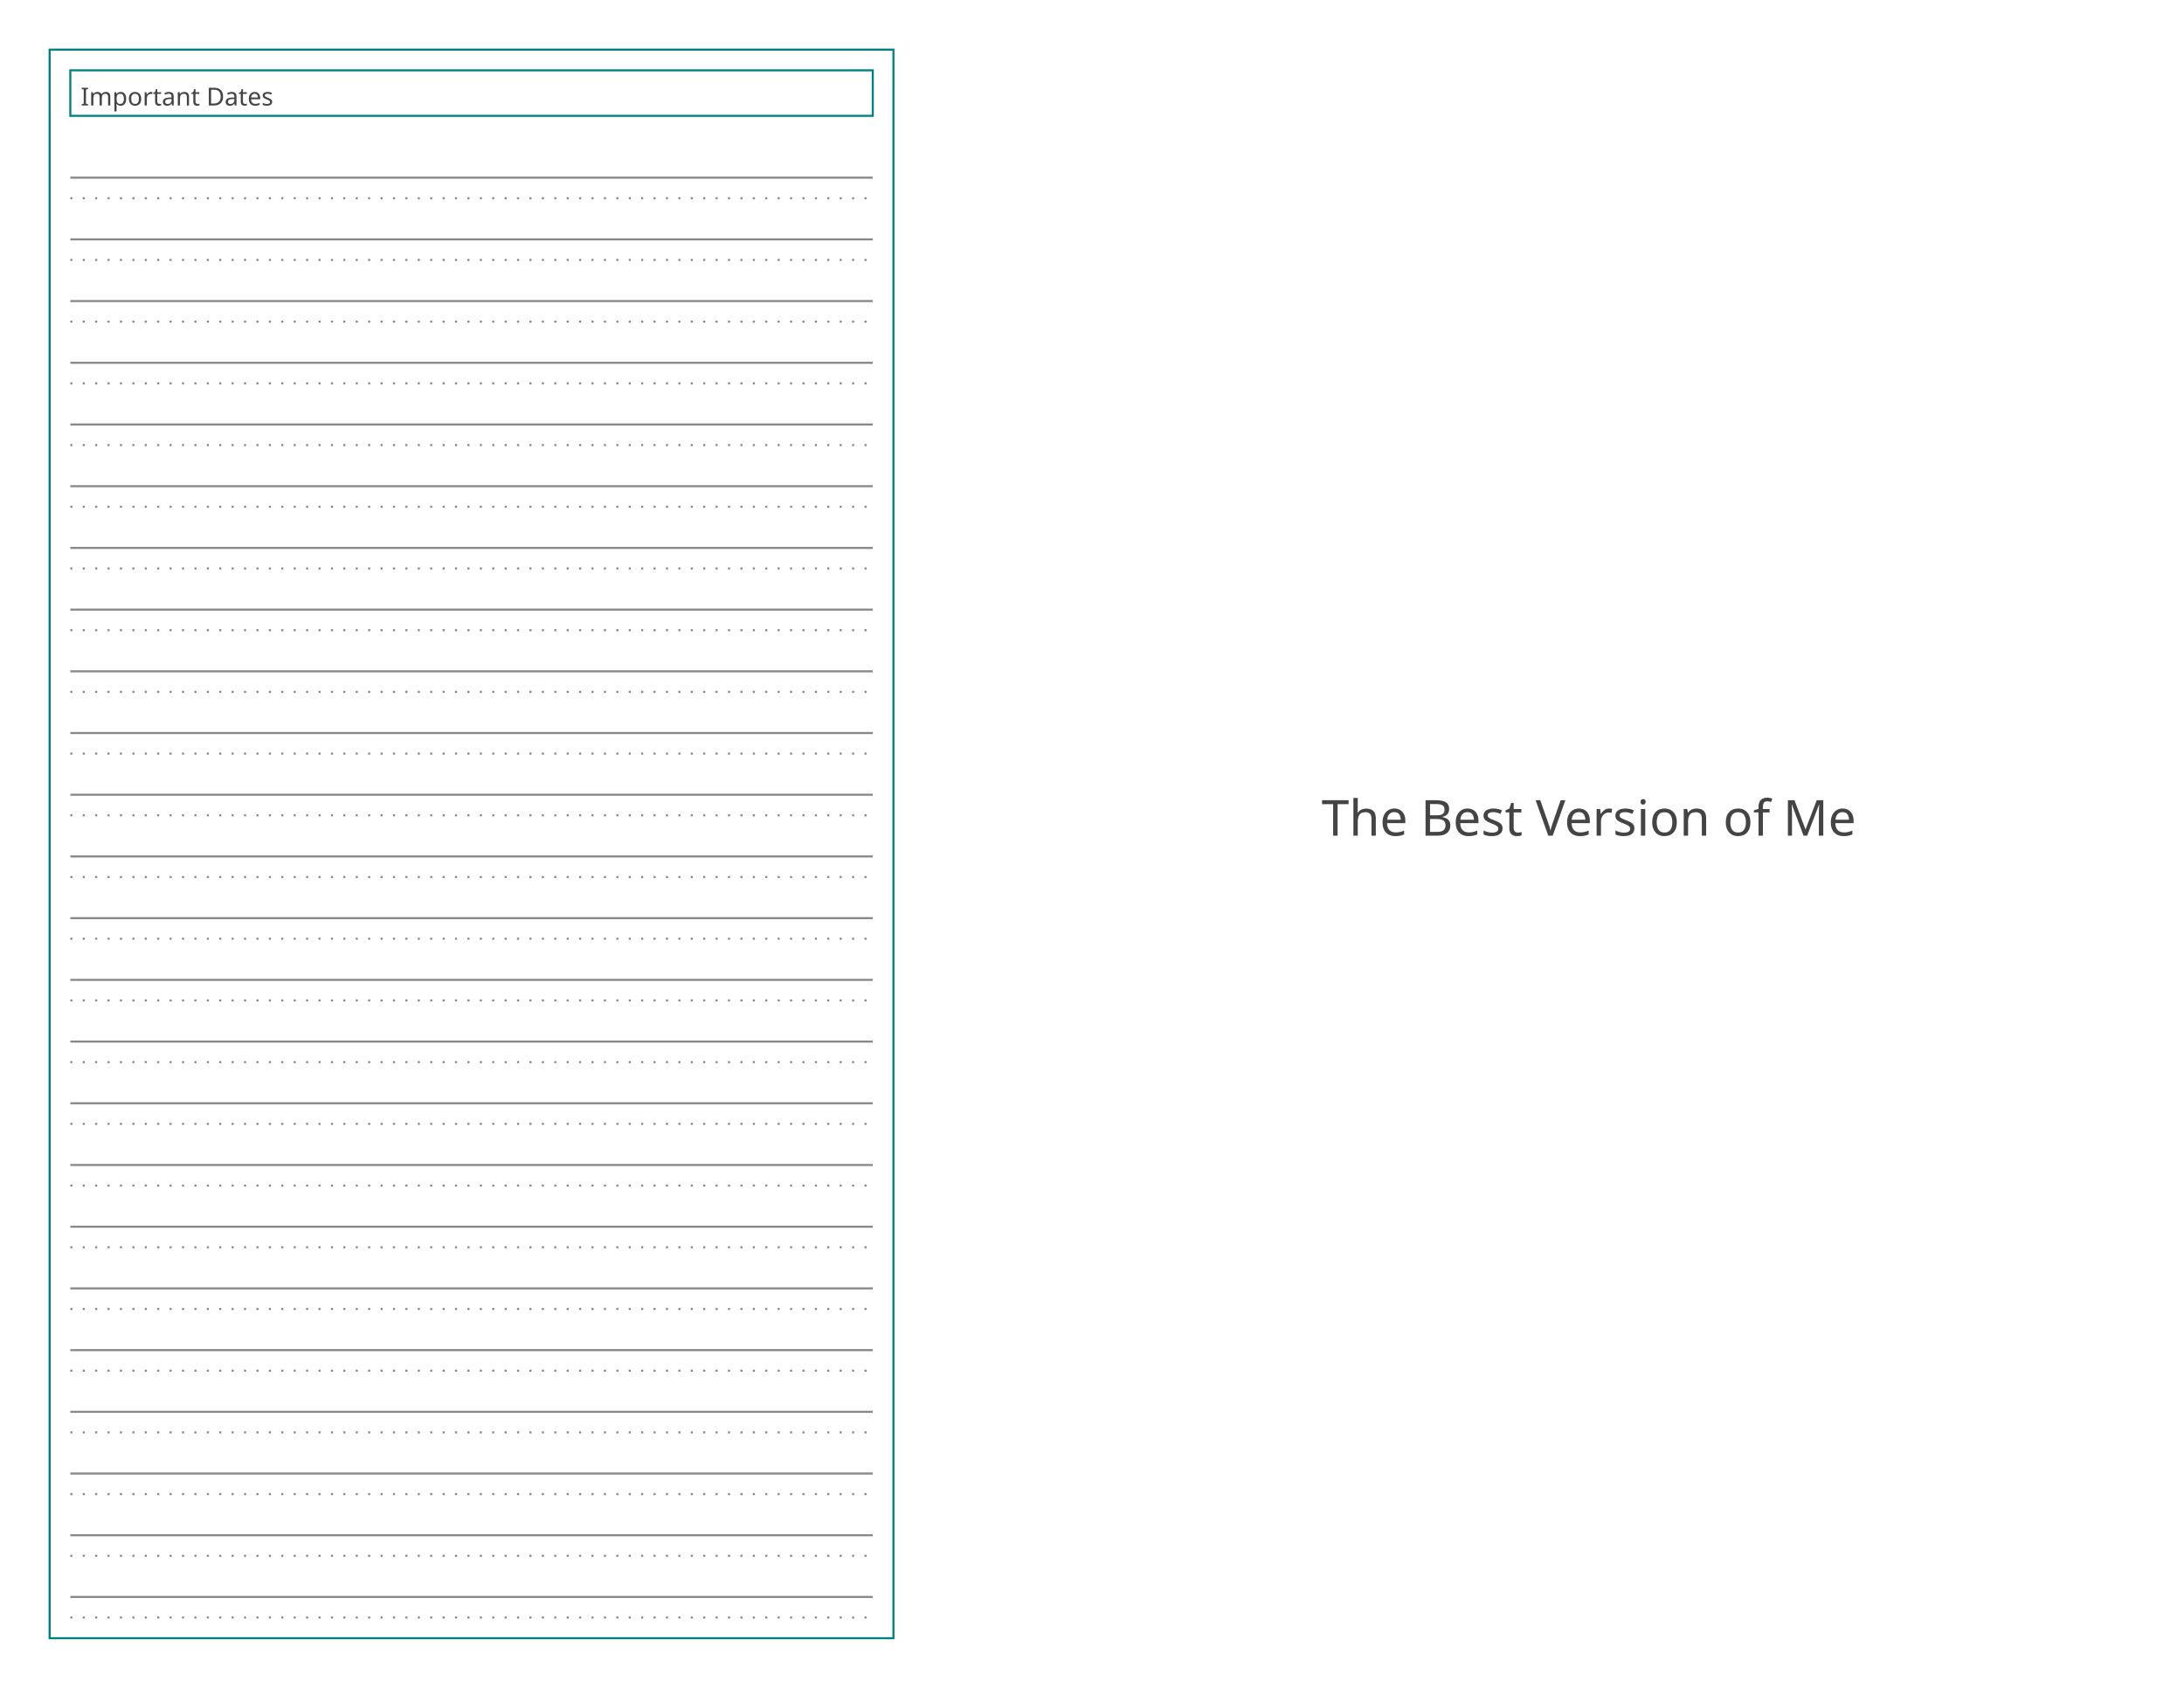
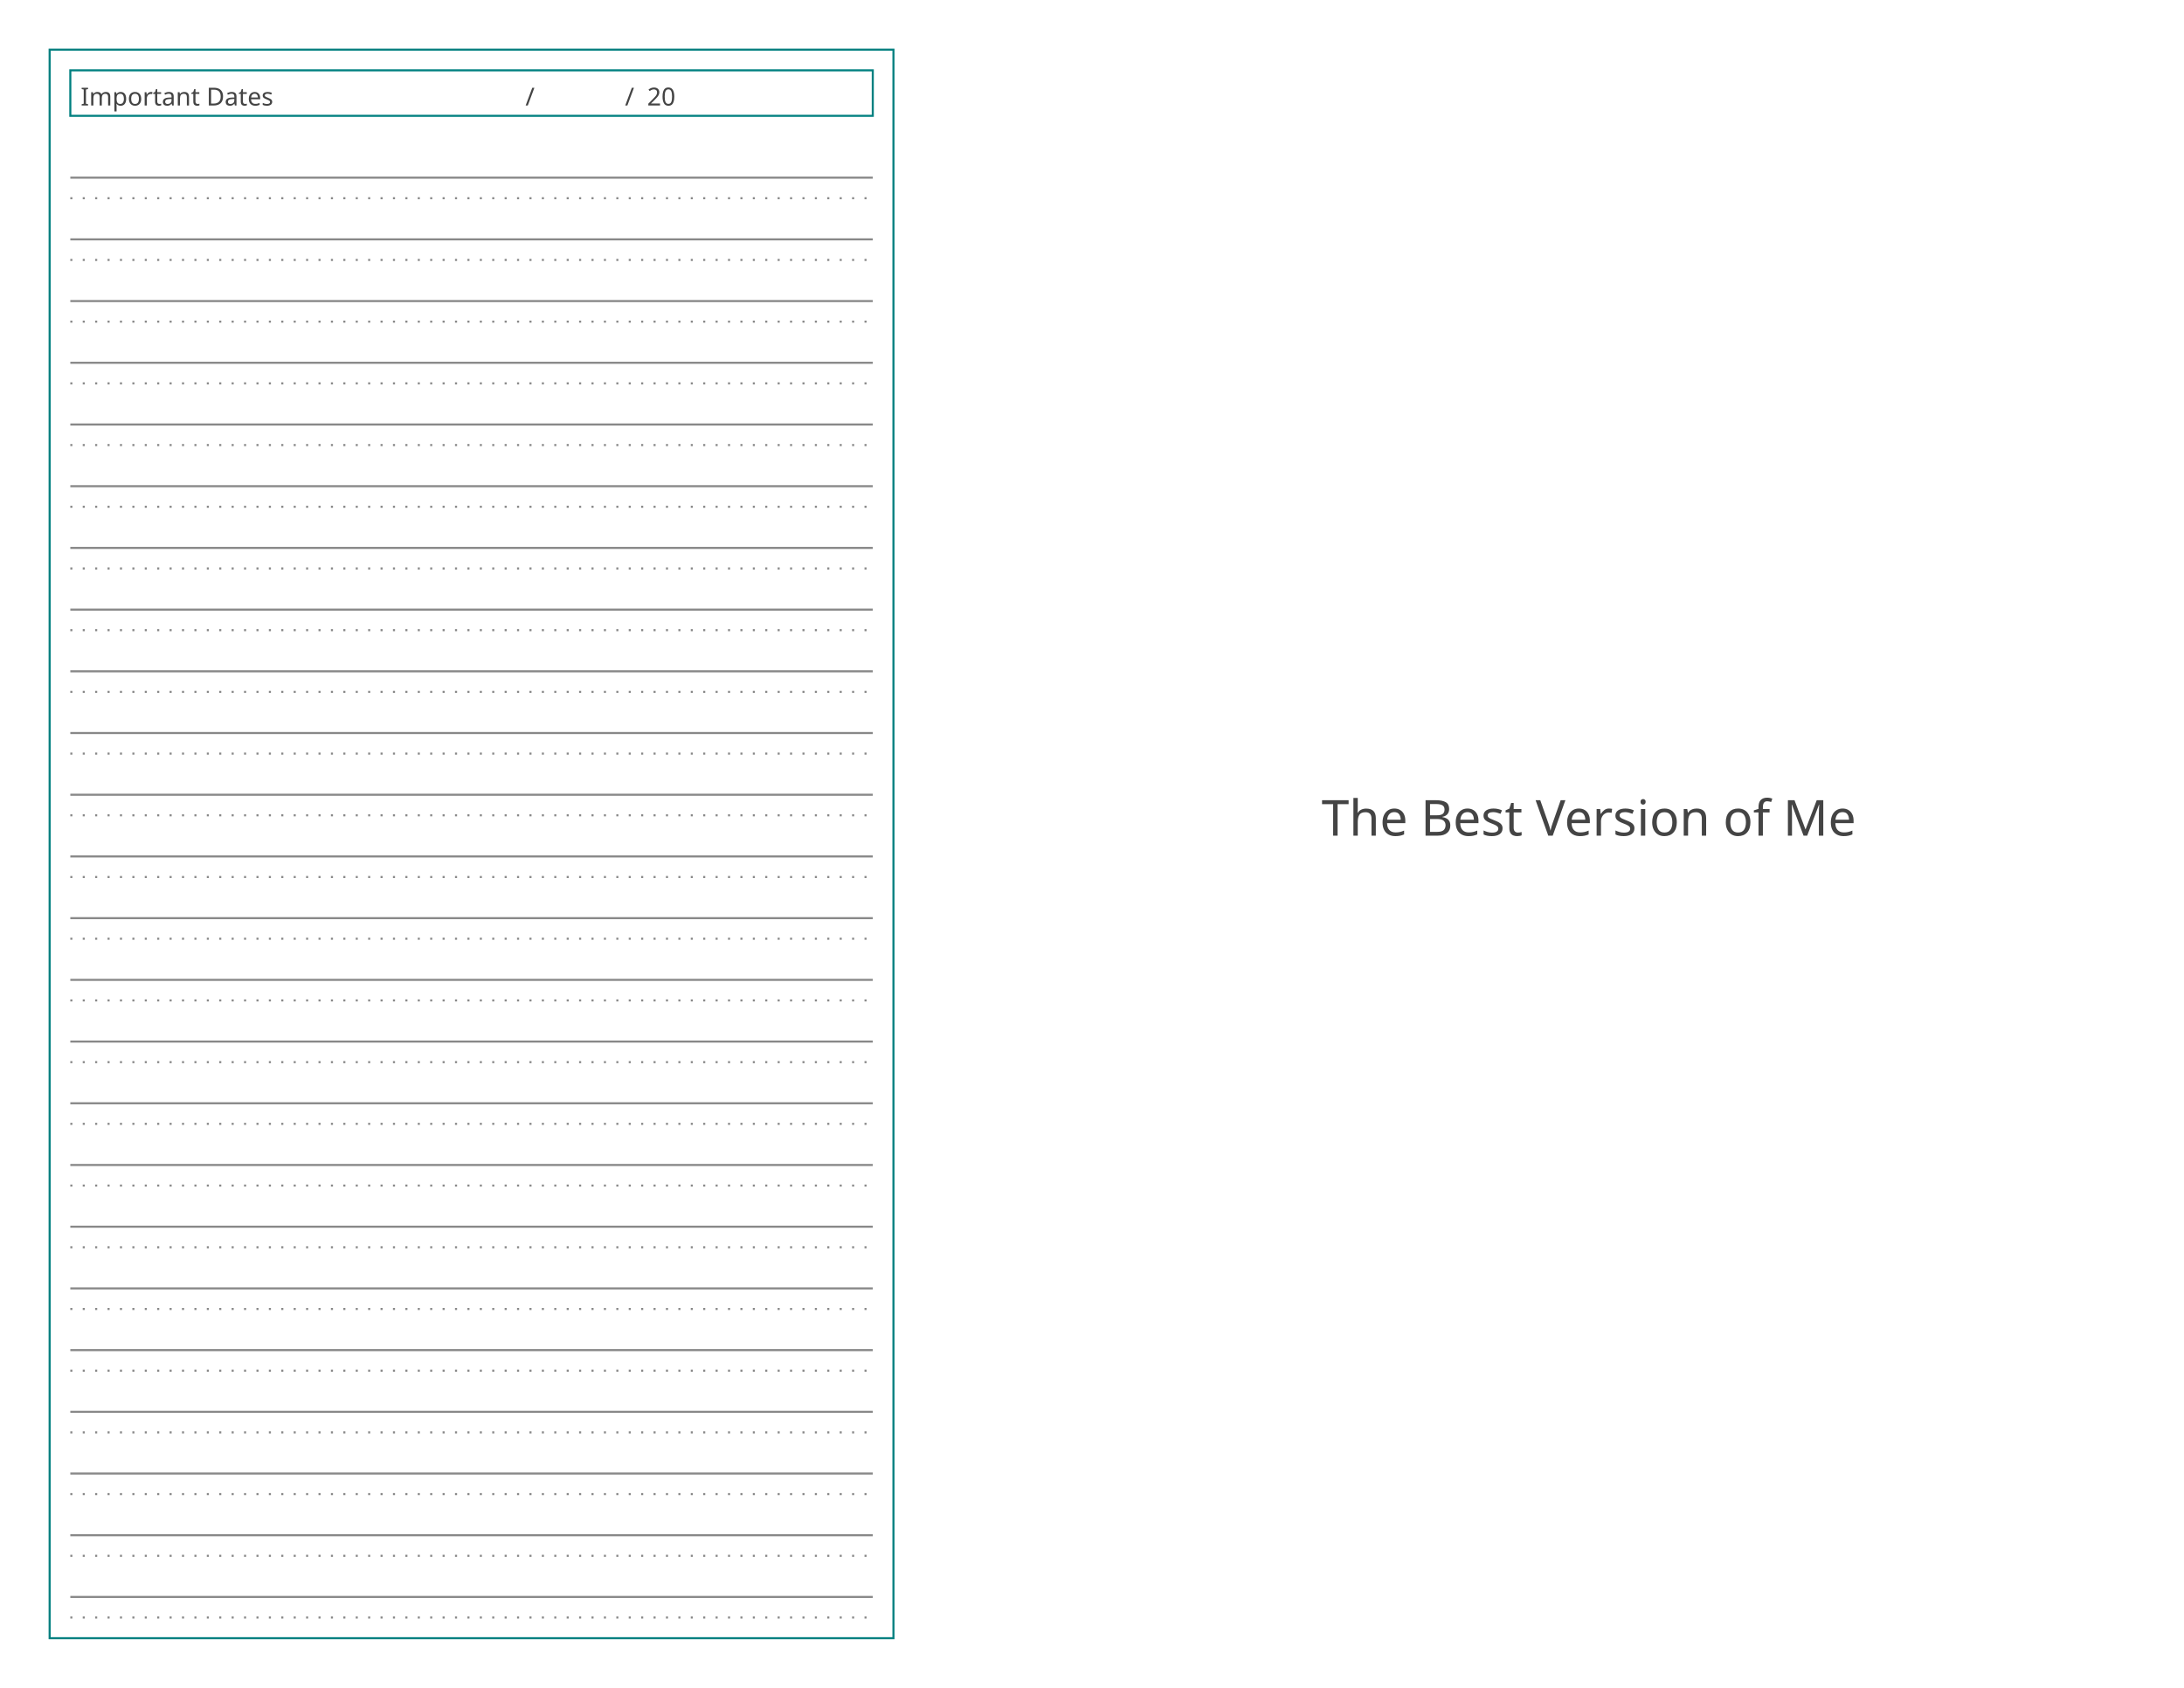
<svg xmlns="http://www.w3.org/2000/svg" baseProfile="tiny" height="8.5in" version="1.2" width="11in">
  <defs />
  <g transform="translate(24.0, 24.0)">
    <rect fill="none" height="768.0" stroke="#008080" width="408.0" x="0" y="0" />
    <g transform="translate(10, 10)">
      <rect fill="none" height="22" stroke="#008080" stroke-width="1" width="388.0" x="0" y="0" />
      <text alignment-baseline="text-after-edge" fill="#444444" font-family="Trebuchet MS" font-size="12" text-anchor="start" transform="translate(5,17)">Important Dates</text>
+       <g transform="translate(215.04,0)">
+         <text alignment-baseline="text-after-edge" fill="#444444" font-family="Trebuchet MS" font-size="12" text-anchor="start" transform="translate(5,17)">              /              /  20          </text>
+       </g>
    </g>
    <g transform="translate(10, 42)">
      <g transform="translate(0,0)">
        <g>
          <line stroke="#888888" stroke-dasharray="1,5" stroke-width="1" transform="translate(0,29.83333)" x1="0" x2="388.0" y1="0" y2="0" />
          <line stroke="#888888" stroke-dasharray="1,5" stroke-width="1" transform="translate(0,59.66667)" x1="0" x2="388.0" y1="0" y2="0" />
          <line stroke="#888888" stroke-dasharray="1,5" stroke-width="1" transform="translate(0,89.5)" x1="0" x2="388.0" y1="0" y2="0" />
          <line stroke="#888888" stroke-dasharray="1,5" stroke-width="1" transform="translate(0,119.3333)" x1="0" x2="388.0" y1="0" y2="0" />
          <line stroke="#888888" stroke-dasharray="1,5" stroke-width="1" transform="translate(0,149.1667)" x1="0" x2="388.0" y1="0" y2="0" />
          <line stroke="#888888" stroke-dasharray="1,5" stroke-width="1" transform="translate(0,179.0)" x1="0" x2="388.0" y1="0" y2="0" />
          <line stroke="#888888" stroke-dasharray="1,5" stroke-width="1" transform="translate(0,208.8333)" x1="0" x2="388.0" y1="0" y2="0" />
          <line stroke="#888888" stroke-dasharray="1,5" stroke-width="1" transform="translate(0,238.6667)" x1="0" x2="388.0" y1="0" y2="0" />
          <line stroke="#888888" stroke-dasharray="1,5" stroke-width="1" transform="translate(0,268.5)" x1="0" x2="388.0" y1="0" y2="0" />
          <line stroke="#888888" stroke-dasharray="1,5" stroke-width="1" transform="translate(0,298.3333)" x1="0" x2="388.0" y1="0" y2="0" />
          <line stroke="#888888" stroke-dasharray="1,5" stroke-width="1" transform="translate(0,328.1667)" x1="0" x2="388.0" y1="0" y2="0" />
          <line stroke="#888888" stroke-dasharray="1,5" stroke-width="1" transform="translate(0,358)" x1="0" x2="388.0" y1="0" y2="0" />
          <line stroke="#888888" stroke-dasharray="1,5" stroke-width="1" transform="translate(0,387.8333)" x1="0" x2="388.0" y1="0" y2="0" />
          <line stroke="#888888" stroke-dasharray="1,5" stroke-width="1" transform="translate(0,417.6667)" x1="0" x2="388.0" y1="0" y2="0" />
          <line stroke="#888888" stroke-dasharray="1,5" stroke-width="1" transform="translate(0,447.5)" x1="0" x2="388.0" y1="0" y2="0" />
          <line stroke="#888888" stroke-dasharray="1,5" stroke-width="1" transform="translate(0,477.3333)" x1="0" x2="388.0" y1="0" y2="0" />
          <line stroke="#888888" stroke-dasharray="1,5" stroke-width="1" transform="translate(0,507.1667)" x1="0" x2="388.0" y1="0" y2="0" />
          <line stroke="#888888" stroke-dasharray="1,5" stroke-width="1" transform="translate(0,537)" x1="0" x2="388.0" y1="0" y2="0" />
          <line stroke="#888888" stroke-dasharray="1,5" stroke-width="1" transform="translate(0,566.8333)" x1="0" x2="388.0" y1="0" y2="0" />
          <line stroke="#888888" stroke-dasharray="1,5" stroke-width="1" transform="translate(0,596.6667)" x1="0" x2="388.0" y1="0" y2="0" />
          <line stroke="#888888" stroke-dasharray="1,5" stroke-width="1" transform="translate(0,626.5)" x1="0" x2="388.0" y1="0" y2="0" />
          <line stroke="#888888" stroke-dasharray="1,5" stroke-width="1" transform="translate(0,656.3333)" x1="0" x2="388.0" y1="0" y2="0" />
          <line stroke="#888888" stroke-dasharray="1,5" stroke-width="1" transform="translate(0,686.1667)" x1="0" x2="388.0" y1="0" y2="0" />
          <line stroke="#888888" stroke-dasharray="1,5" stroke-width="1" transform="translate(0,716)" x1="0" x2="388.0" y1="0" y2="0" />
        </g>
        <g>
          <line stroke="#888888" stroke-dasharray="1,0" stroke-width="1" transform="translate(0,19.88889)" x1="0" x2="388.0" y1="0" y2="0" />
          <line stroke="#888888" stroke-dasharray="1,0" stroke-width="1" transform="translate(0,49.72222)" x1="0" x2="388.0" y1="0" y2="0" />
          <line stroke="#888888" stroke-dasharray="1,0" stroke-width="1" transform="translate(0,79.55556)" x1="0" x2="388.0" y1="0" y2="0" />
          <line stroke="#888888" stroke-dasharray="1,0" stroke-width="1" transform="translate(0,109.3889)" x1="0" x2="388.0" y1="0" y2="0" />
          <line stroke="#888888" stroke-dasharray="1,0" stroke-width="1" transform="translate(0,139.2222)" x1="0" x2="388.0" y1="0" y2="0" />
          <line stroke="#888888" stroke-dasharray="1,0" stroke-width="1" transform="translate(0,169.0556)" x1="0" x2="388.0" y1="0" y2="0" />
          <line stroke="#888888" stroke-dasharray="1,0" stroke-width="1" transform="translate(0,198.8889)" x1="0" x2="388.0" y1="0" y2="0" />
          <line stroke="#888888" stroke-dasharray="1,0" stroke-width="1" transform="translate(0,228.7222)" x1="0" x2="388.0" y1="0" y2="0" />
          <line stroke="#888888" stroke-dasharray="1,0" stroke-width="1" transform="translate(0,258.5556)" x1="0" x2="388.0" y1="0" y2="0" />
          <line stroke="#888888" stroke-dasharray="1,0" stroke-width="1" transform="translate(0,288.3889)" x1="0" x2="388.0" y1="0" y2="0" />
          <line stroke="#888888" stroke-dasharray="1,0" stroke-width="1" transform="translate(0,318.2222)" x1="0" x2="388.0" y1="0" y2="0" />
          <line stroke="#888888" stroke-dasharray="1,0" stroke-width="1" transform="translate(0,348.0556)" x1="0" x2="388.0" y1="0" y2="0" />
          <line stroke="#888888" stroke-dasharray="1,0" stroke-width="1" transform="translate(0,377.8889)" x1="0" x2="388.0" y1="0" y2="0" />
          <line stroke="#888888" stroke-dasharray="1,0" stroke-width="1" transform="translate(0,407.7222)" x1="0" x2="388.0" y1="0" y2="0" />
          <line stroke="#888888" stroke-dasharray="1,0" stroke-width="1" transform="translate(0,437.5556)" x1="0" x2="388.0" y1="0" y2="0" />
          <line stroke="#888888" stroke-dasharray="1,0" stroke-width="1" transform="translate(0,467.3889)" x1="0" x2="388.0" y1="0" y2="0" />
          <line stroke="#888888" stroke-dasharray="1,0" stroke-width="1" transform="translate(0,497.2222)" x1="0" x2="388.0" y1="0" y2="0" />
          <line stroke="#888888" stroke-dasharray="1,0" stroke-width="1" transform="translate(0,527.0556)" x1="0" x2="388.0" y1="0" y2="0" />
          <line stroke="#888888" stroke-dasharray="1,0" stroke-width="1" transform="translate(0,556.8889)" x1="0" x2="388.0" y1="0" y2="0" />
          <line stroke="#888888" stroke-dasharray="1,0" stroke-width="1" transform="translate(0,586.7222)" x1="0" x2="388.0" y1="0" y2="0" />
          <line stroke="#888888" stroke-dasharray="1,0" stroke-width="1" transform="translate(0,616.5556)" x1="0" x2="388.0" y1="0" y2="0" />
          <line stroke="#888888" stroke-dasharray="1,0" stroke-width="1" transform="translate(0,646.3889)" x1="0" x2="388.0" y1="0" y2="0" />
          <line stroke="#888888" stroke-dasharray="1,0" stroke-width="1" transform="translate(0,676.2222)" x1="0" x2="388.0" y1="0" y2="0" />
          <line stroke="#888888" stroke-dasharray="1,0" stroke-width="1" transform="translate(0,706.0556)" x1="0" x2="388.0" y1="0" y2="0" />
        </g>
      </g>
    </g>
  </g>
  <g transform="translate(624.0, 24.0)">
    <g transform="translate(10, 10)">
      <g transform="translate(0,0)">
        <text alignment-baseline="text-after-edge" fill="#444444" font-family="Ubuntu Mono" font-size="10" text-anchor="start" transform="translate(0,341.0)" />
      </g>
      <g transform="translate(0,341.0)">
        <text alignment-baseline="text-after-edge" fill="#444444" font-family="Trebuchet MS" font-size="24" text-anchor="start" transform="translate(5,29)">The Best Version of Me</text>
      </g>
      <g transform="translate(0,375.0)">
        <text alignment-baseline="text-after-edge" fill="#444444" font-family="Ubuntu Mono" font-size="10" text-anchor="start" transform="translate(0,341.0)" />
      </g>
    </g>
  </g>
</svg>
